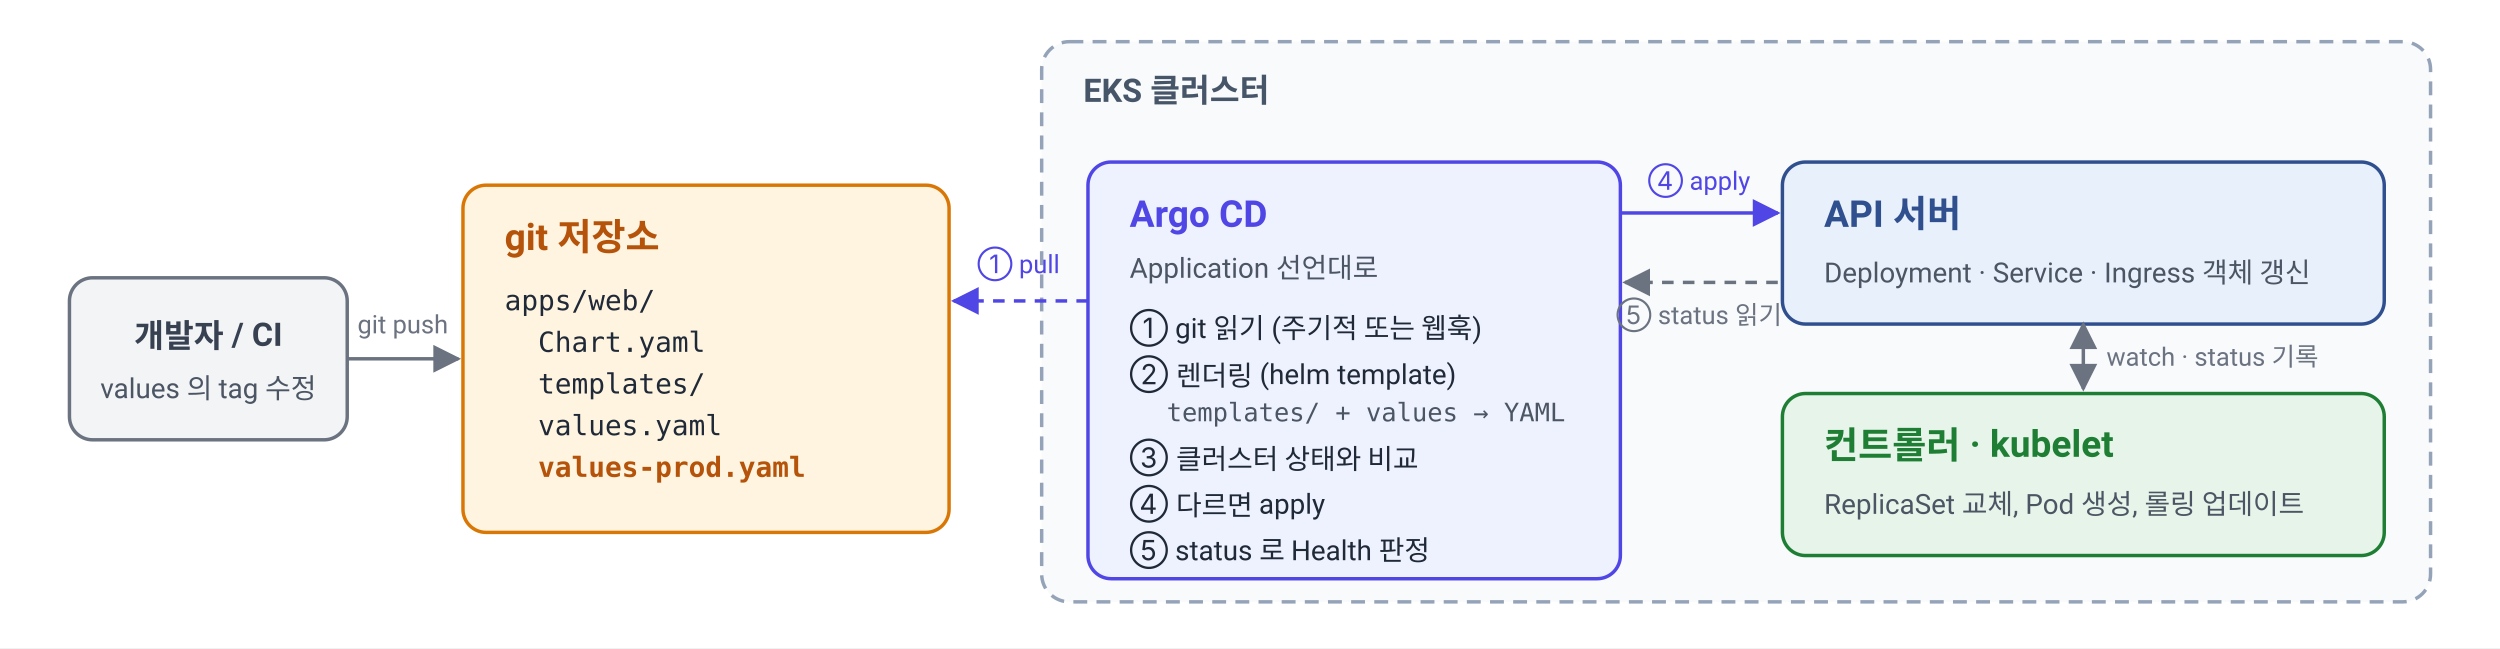
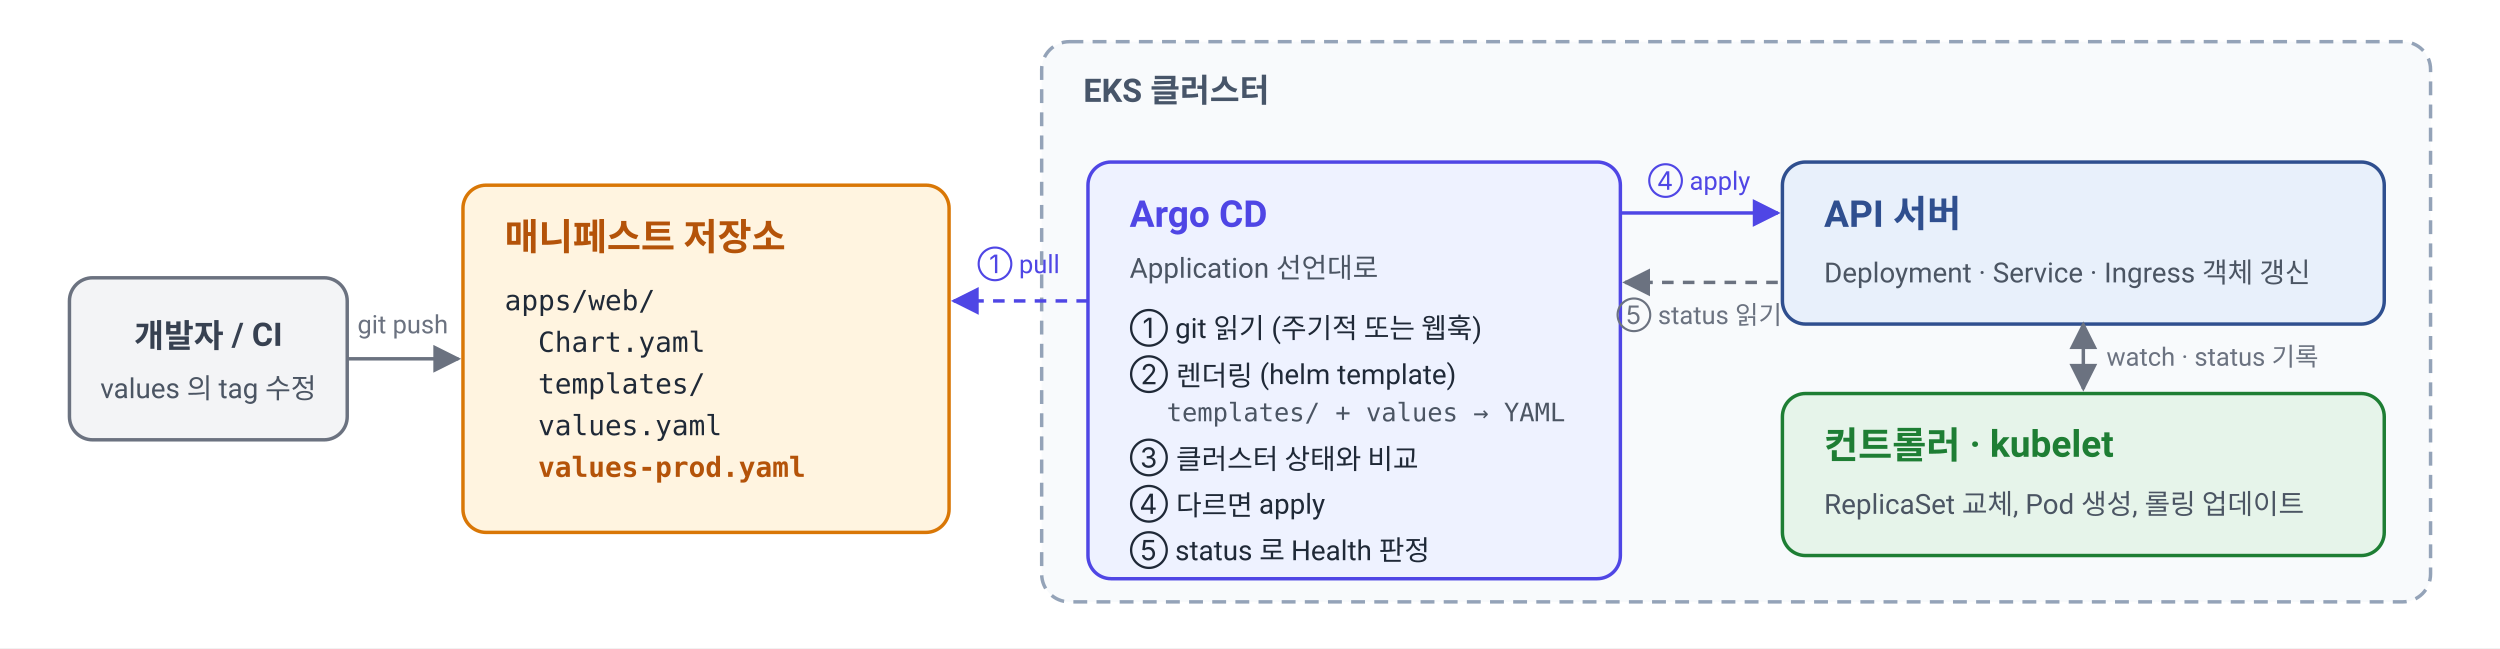
<svg xmlns="http://www.w3.org/2000/svg" width="1080" height="280" viewBox="0 0 1080 280" font-family="-apple-system, BlinkMacSystemFont, 'Apple SD Gothic Neo', 'Noto Sans KR', 'Segoe UI', Roboto, sans-serif" font-size="13" xml:space="preserve">
  <rect width="1080" height="280" fill="#ffffff" />
  <defs>
    <marker id="arrow" viewBox="0 0 10 10" refX="9" refY="5" markerWidth="8" markerHeight="8" orient="auto-start-reverse">
      <path d="M0,0 L10,5 L0,10 z" fill="#6b7280" />
    </marker>
    <marker id="arrow-indigo" viewBox="0 0 10 10" refX="9" refY="5" markerWidth="8" markerHeight="8" orient="auto-start-reverse">
      <path d="M0,0 L10,5 L0,10 z" fill="#4f46e5" />
    </marker>
  </defs>
  <rect x="30" y="120" width="120" height="70" rx="10" fill="#f3f4f6" stroke="#6b7280" stroke-width="1.5" />
  <text x="90" y="150" text-anchor="middle" font-size="14" font-weight="700" fill="#374151">개발자 / CI</text>
  <text x="90" y="172" text-anchor="middle" font-size="12" fill="#4b5563">values 의 tag 수정</text>
  <line x1="150" y1="155" x2="198" y2="155" stroke="#6b7280" stroke-width="1.5" marker-end="url(#arrow)" />
  <text x="174" y="144" text-anchor="middle" font-size="11" fill="#6b7280">git push</text>
  <rect x="200" y="80" width="210" height="150" rx="10" fill="#fff4e0" stroke="#d97706" stroke-width="1.5" />
-   <text x="218" y="108" font-size="16" font-weight="700" fill="#b45309">git 저장소</text>
+   <text x="218" y="108" font-size="16" font-weight="700" fill="#b45309">매니페스트 저장소</text>
  <text x="218" y="134" font-family="Menlo, Consolas, monospace" font-size="12" fill="#1f2937">apps/web/</text>
  <text x="218" y="152" font-family="Menlo, Consolas, monospace" font-size="12" fill="#1f2937">  Chart.yaml</text>
  <text x="218" y="170" font-family="Menlo, Consolas, monospace" font-size="12" fill="#1f2937">  templates/</text>
  <text x="218" y="188" font-family="Menlo, Consolas, monospace" font-size="12" fill="#1f2937">  values.yaml</text>
  <text x="218" y="206" font-family="Menlo, Consolas, monospace" font-size="12" fill="#b45309" font-weight="700">  values-prod.yaml</text>
  <rect x="450" y="18" width="600" height="242" rx="12" fill="#f8fafc" stroke="#94a3b8" stroke-width="1.5" stroke-dasharray="6 4" />
  <text x="468" y="44" font-size="14" font-weight="700" fill="#475569">EKS 클러스터</text>
  <rect x="470" y="70" width="230" height="180" rx="10" fill="#eef2ff" stroke="#4f46e5" stroke-width="1.5" />
  <text x="488" y="98" font-size="16" font-weight="700" fill="#4f46e5">Argo CD</text>
  <text x="488" y="120" font-size="12" fill="#4b5563">Application 선언대로</text>
  <text x="488" y="146" font-size="12" fill="#1f2937">① git 읽기 (주기적 또는 웹훅)</text>
  <text x="488" y="166" font-size="12" fill="#1f2937">② 렌더링 (helm template)</text>
  <text x="504" y="182" font-family="Menlo, Consolas, monospace" font-size="11" fill="#4b5563">templates/ + values → YAML</text>
  <text x="488" y="202" font-size="12" fill="#1f2937">③ 클러스터 상태와 비교</text>
  <text x="488" y="222" font-size="12" fill="#1f2937">④ 다르면 apply</text>
  <text x="488" y="242" font-size="12" fill="#1f2937">⑤ status 로 Health 판정</text>
  <path d="M470,130 L412,130" fill="none" stroke="#4f46e5" stroke-width="1.5" stroke-dasharray="5 4" marker-end="url(#arrow-indigo)" />
  <text x="440" y="118" text-anchor="middle" font-size="11" fill="#4f46e5">① pull</text>
  <rect x="770" y="70" width="260" height="70" rx="10" fill="#e8f0fb" stroke="#2f4f8f" stroke-width="1.5" />
  <text x="788" y="98" font-size="16" font-weight="700" fill="#2f4f8f">API 서버</text>
  <text x="788" y="122" font-size="12" fill="#4b5563">Deployment · Service · Ingress 객체 갱신</text>
  <line x1="700" y1="92" x2="768" y2="92" stroke="#4f46e5" stroke-width="1.5" marker-end="url(#arrow-indigo)" />
  <text x="734" y="82" text-anchor="middle" font-size="11" fill="#4f46e5">④ apply</text>
  <line x1="768" y1="122" x2="702" y2="122" stroke="#6b7280" stroke-width="1.5" stroke-dasharray="5 4" marker-end="url(#arrow)" />
  <text x="734" y="140" text-anchor="middle" font-size="11" fill="#6b7280">⑤ status 읽기</text>
  <rect x="770" y="170" width="260" height="70" rx="10" fill="#e6f4ea" stroke="#1e7e34" stroke-width="1.5" />
  <text x="788" y="198" font-size="16" font-weight="700" fill="#1e7e34">컨트롤러 · kubelet</text>
  <text x="788" y="222" font-size="12" fill="#4b5563">ReplicaSet 교체, Pod 생성, 롤링 업데이트</text>
  <line x1="900" y1="140" x2="900" y2="168" stroke="#6b7280" stroke-width="1.5" marker-start="url(#arrow)" marker-end="url(#arrow)" />
  <text x="910" y="158" font-size="11" fill="#6b7280">watch · status 기록</text>
</svg>
